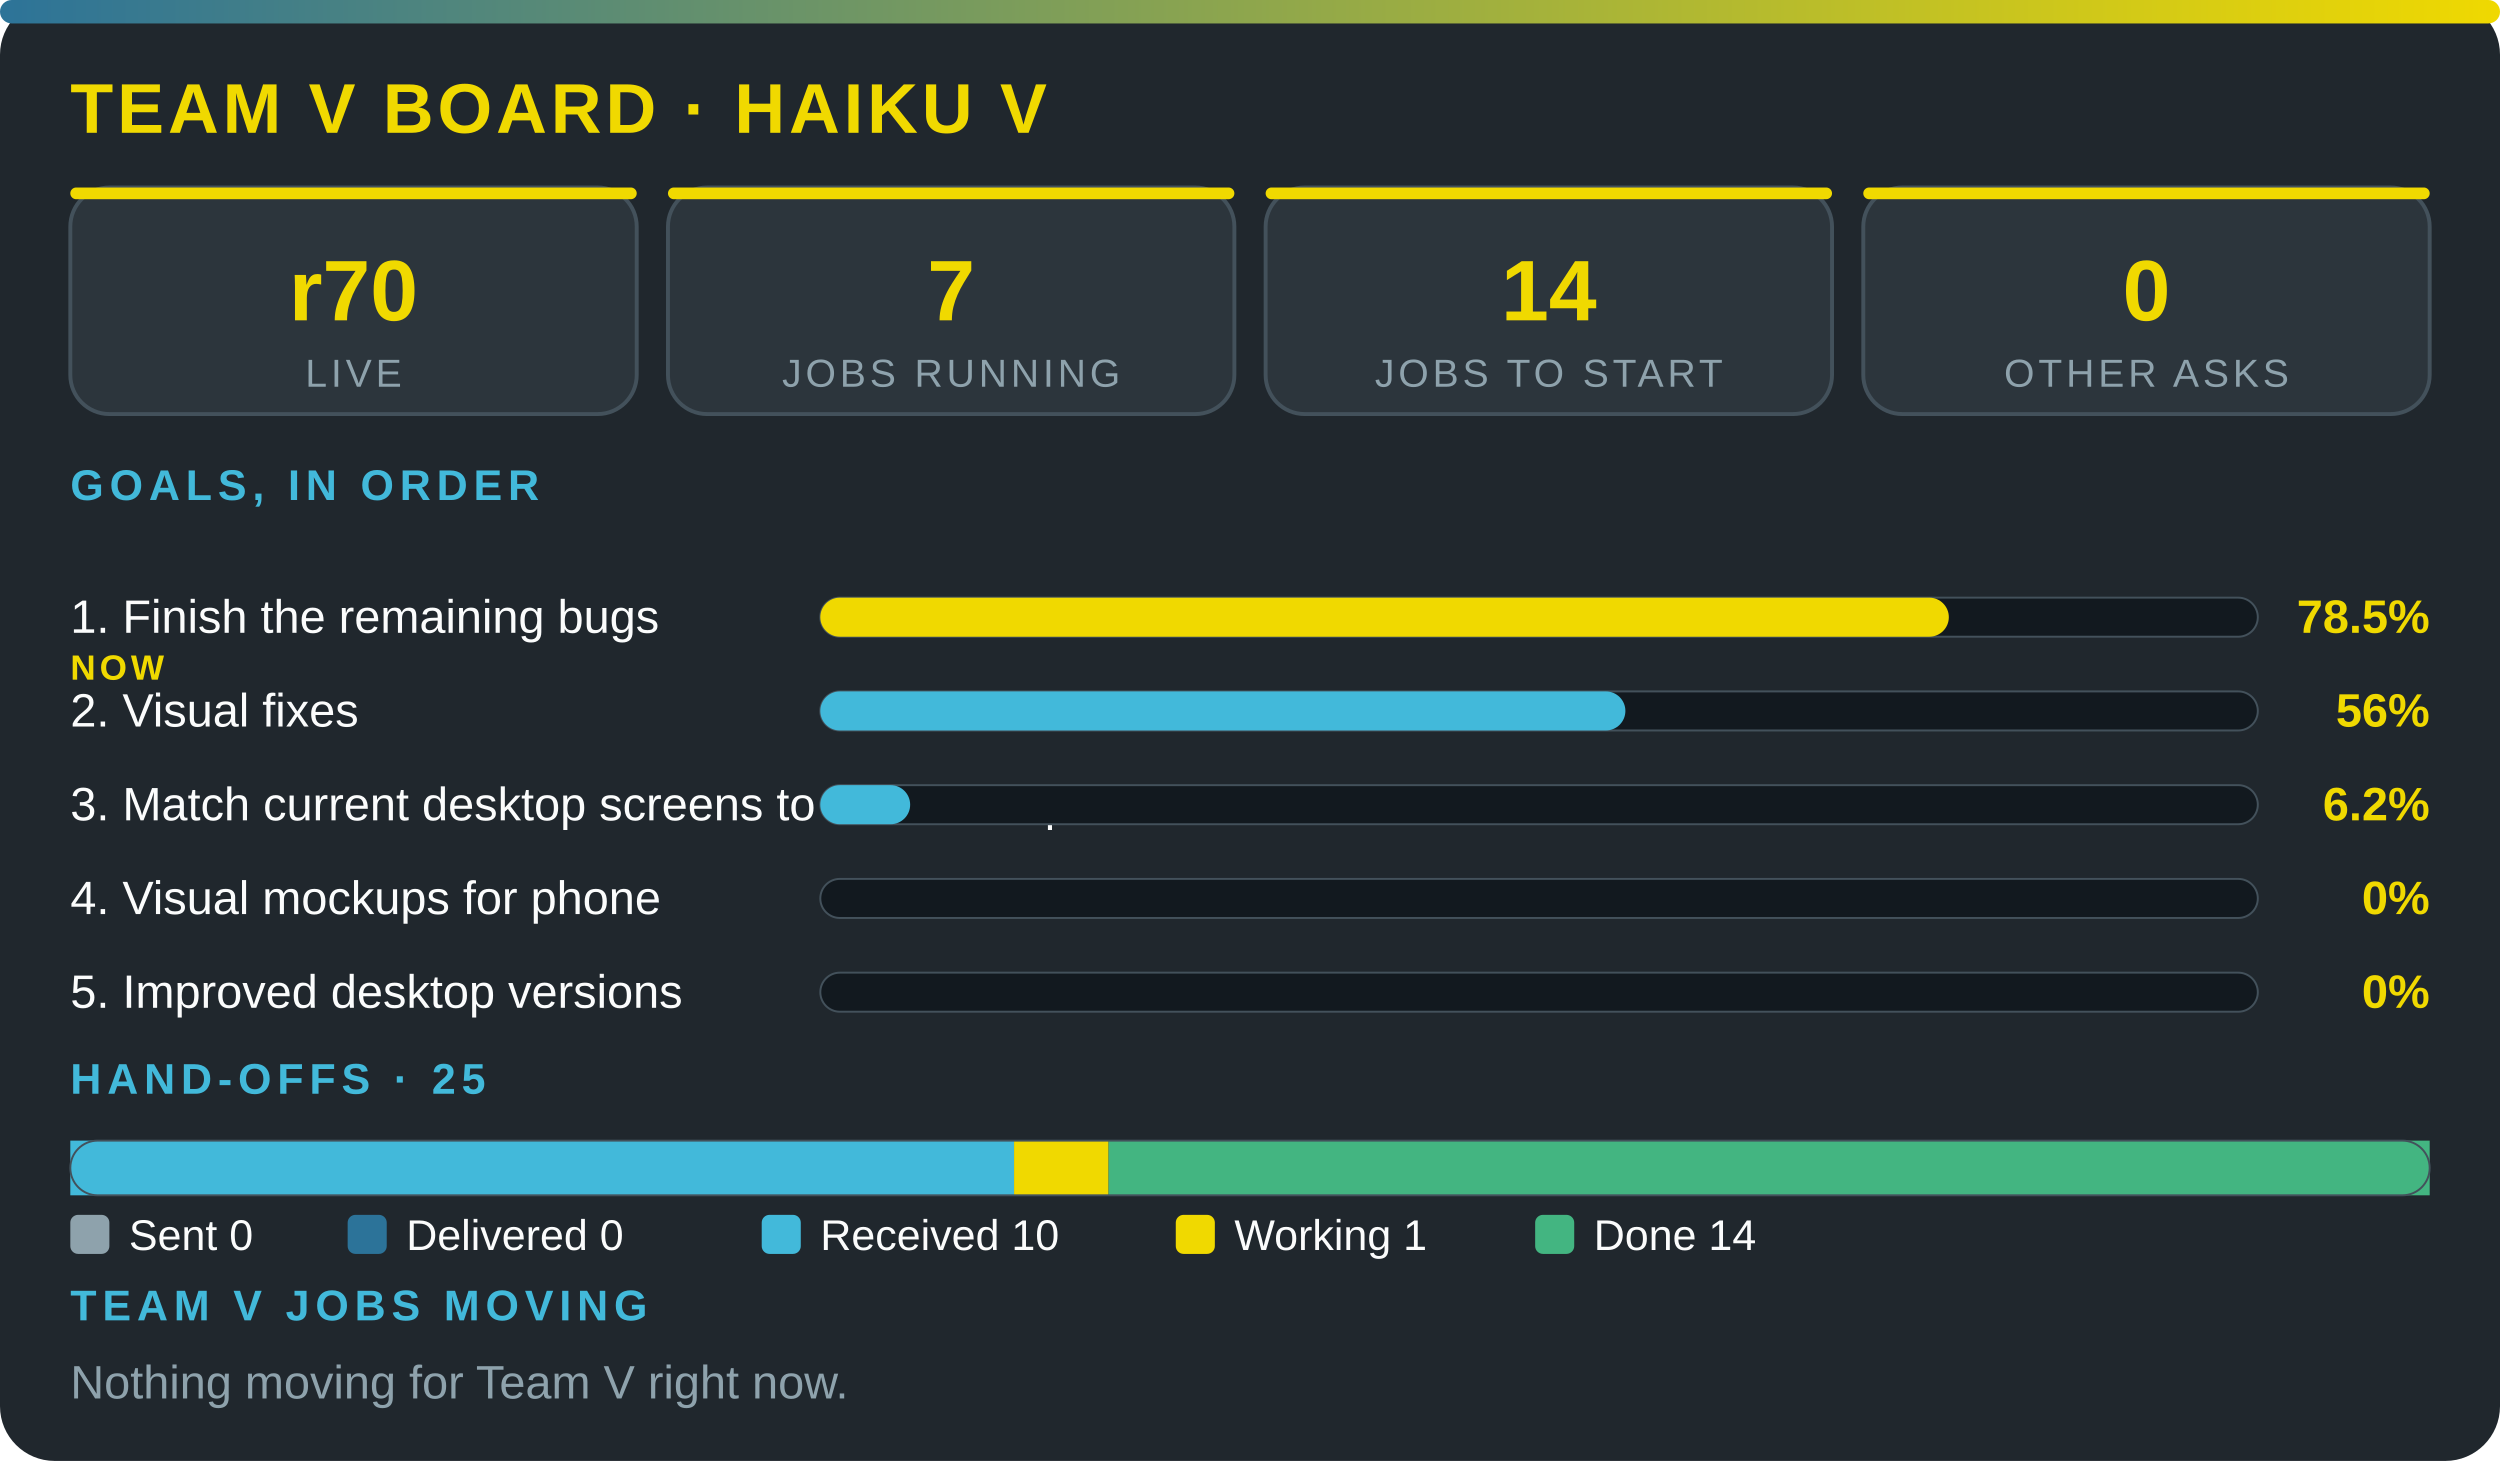
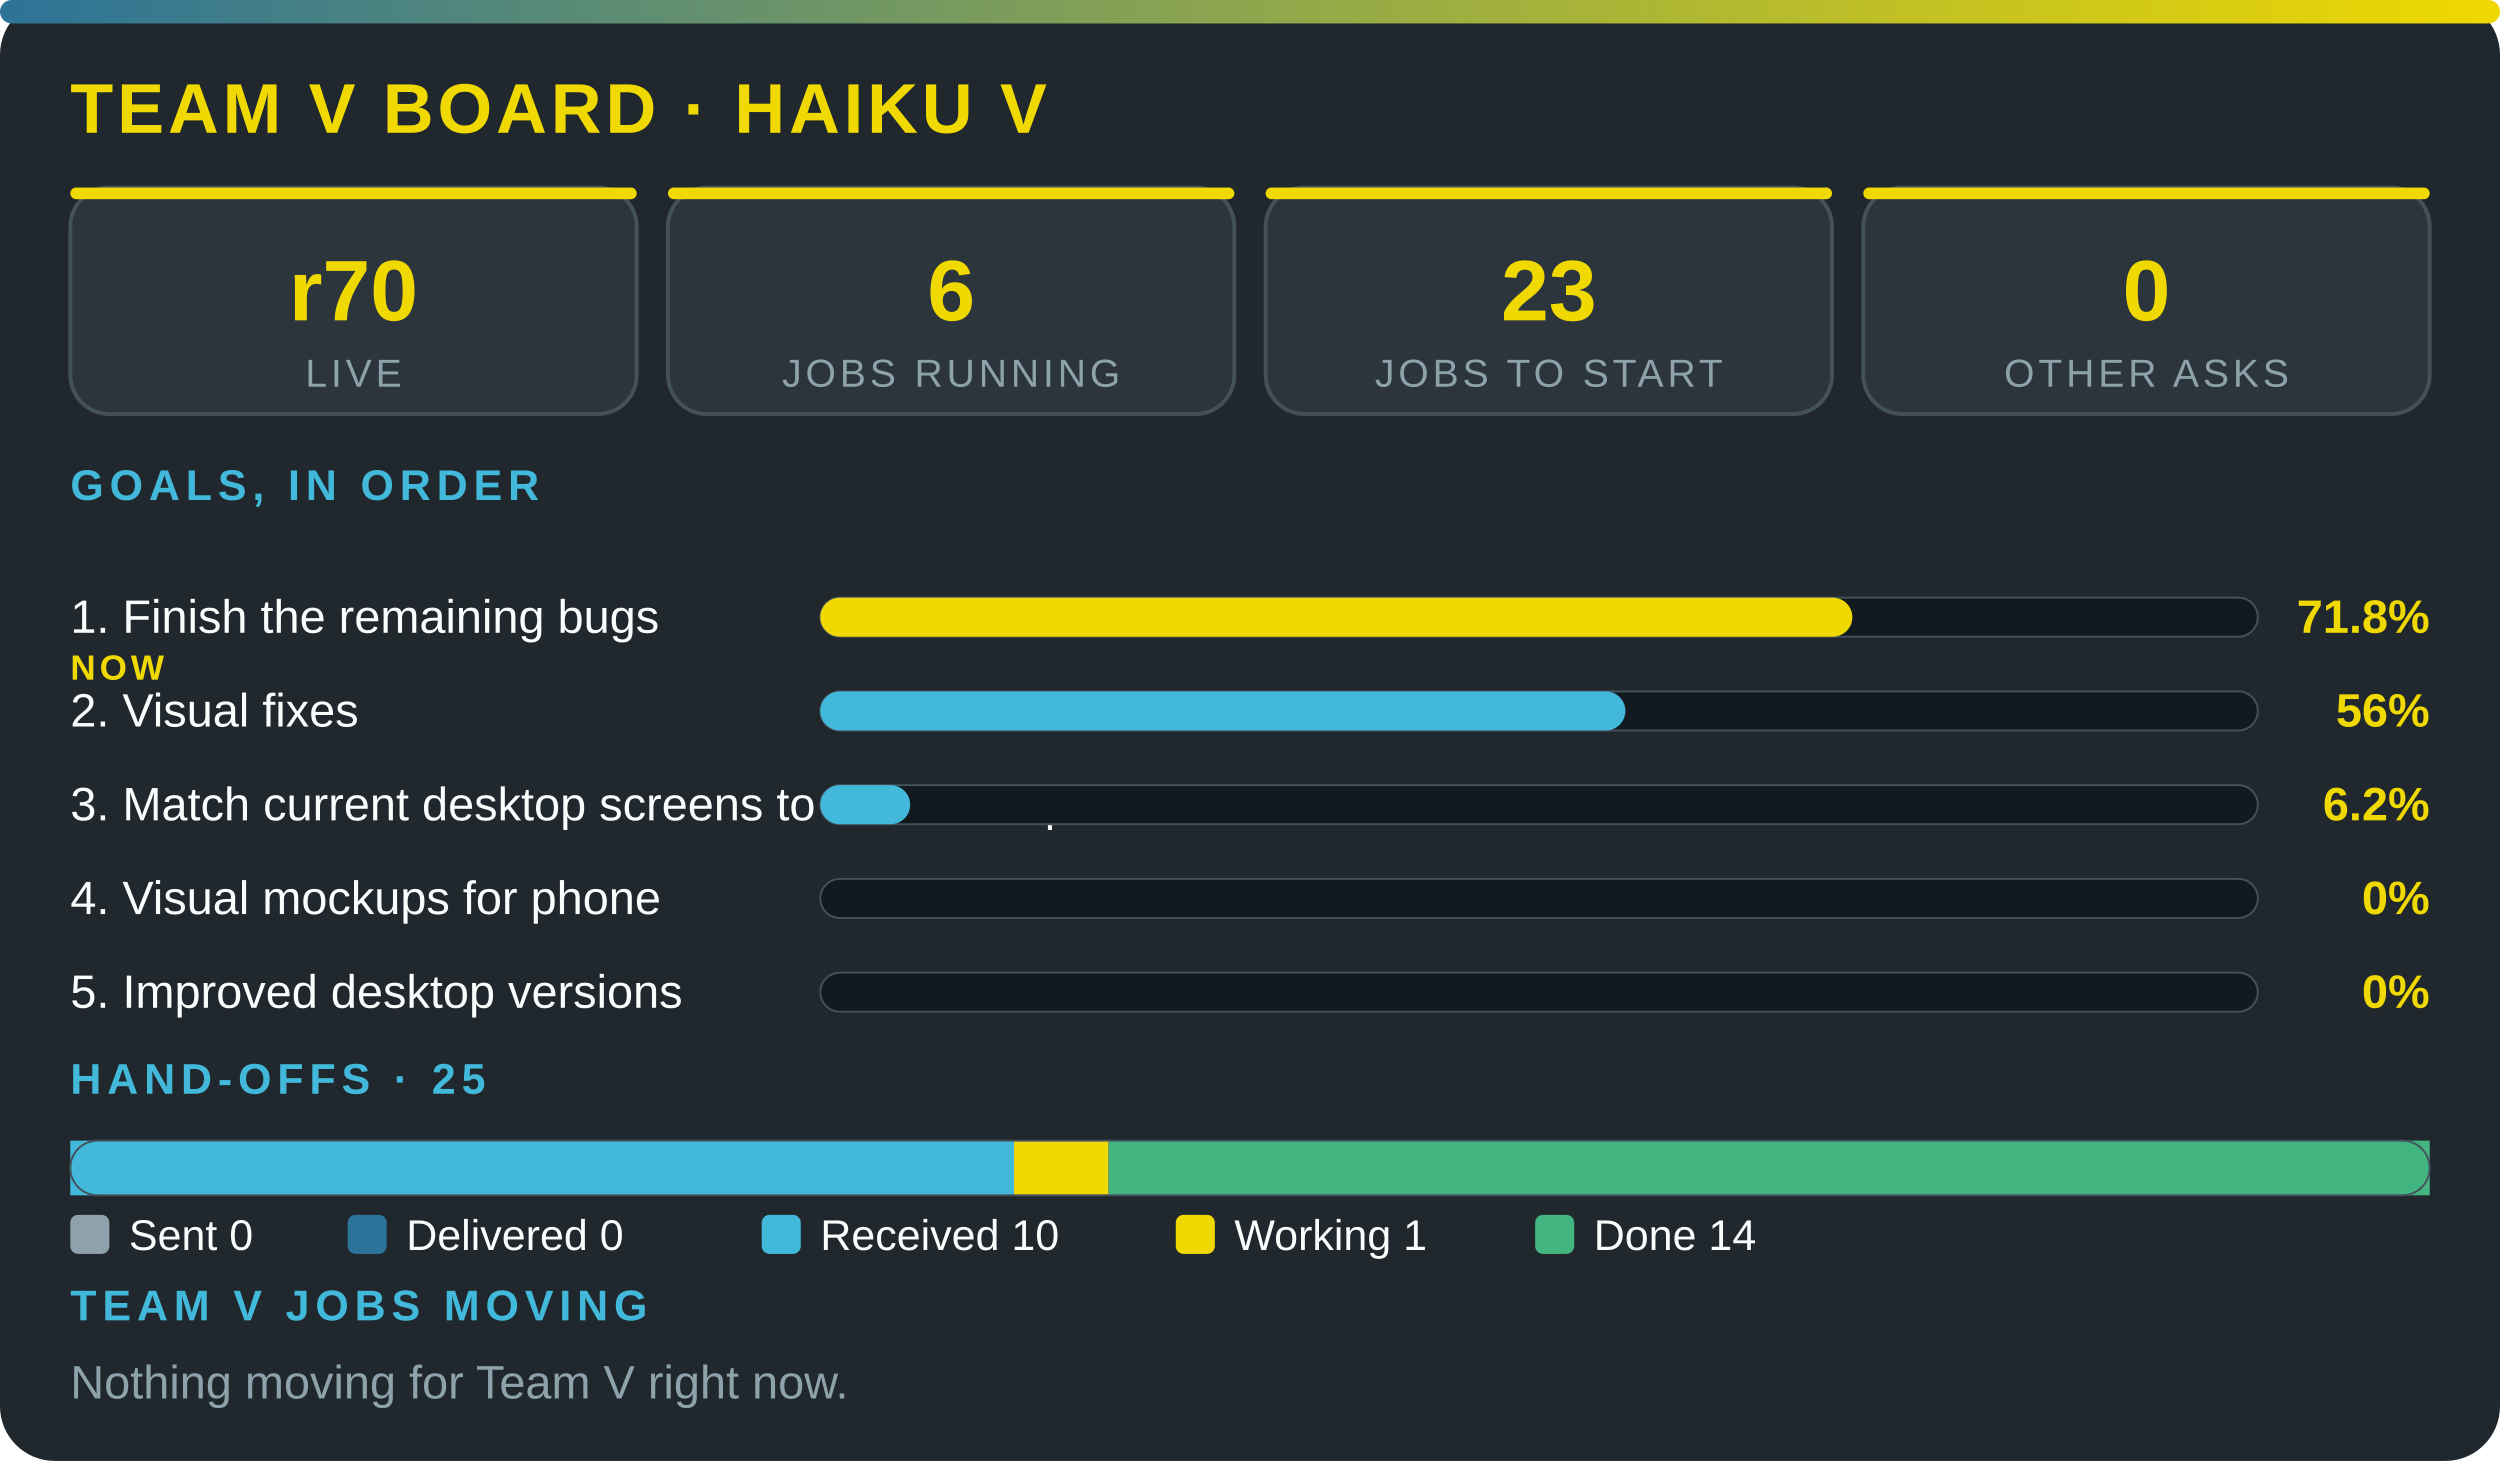
<svg xmlns="http://www.w3.org/2000/svg" viewBox="0 0 640 374" width="100%" role="img" aria-label="Team V board · Haiku V" font-family="'Segoe UI',system-ui,Arial,sans-serif">
  <defs>
    <linearGradient id="g">
      <stop offset="0" stop-color="#2c7399" />
      <stop offset="1" stop-color="#f0d900" />
    </linearGradient>
  </defs>
  <rect width="640" height="374" rx="14" fill="#20272d" />
  <rect width="640" height="6" rx="3" fill="url(#g)" />
  <text x="18" y="34" font-size="18" font-weight="800" fill="#f0d900" letter-spacing="1">TEAM V BOARD · HAIKU V</text>
  <rect x="18" y="48" width="145" height="58" rx="10" fill="#2c353c" stroke="#43515b" />
  <rect x="18" y="48" width="145" height="3" rx="1.5" fill="#f0d900" />
  <text x="90.5" y="82" font-size="22" font-weight="800" fill="#f0d900" text-anchor="middle">r70</text>
  <text x="90.5" y="99" font-size="10" fill="#8ea2ac" letter-spacing="1" text-anchor="middle">LIVE</text>
  <rect x="171" y="48" width="145" height="58" rx="10" fill="#2c353c" stroke="#43515b" />
  <rect x="171" y="48" width="145" height="3" rx="1.5" fill="#f0d900" />
-   <text x="243.5" y="82" font-size="22" font-weight="800" fill="#f0d900" text-anchor="middle">7</text>
+   <text x="243.5" y="82" font-size="22" font-weight="800" fill="#f0d900" text-anchor="middle">6</text>
  <text x="243.5" y="99" font-size="10" fill="#8ea2ac" letter-spacing="1" text-anchor="middle">JOBS RUNNING</text>
  <rect x="324" y="48" width="145" height="58" rx="10" fill="#2c353c" stroke="#43515b" />
  <rect x="324" y="48" width="145" height="3" rx="1.5" fill="#f0d900" />
-   <text x="396.5" y="82" font-size="22" font-weight="800" fill="#f0d900" text-anchor="middle">14</text>
+   <text x="396.5" y="82" font-size="22" font-weight="800" fill="#f0d900" text-anchor="middle">23</text>
  <text x="396.5" y="99" font-size="10" fill="#8ea2ac" letter-spacing="1" text-anchor="middle">JOBS TO START</text>
  <rect x="477" y="48" width="145" height="58" rx="10" fill="#2c353c" stroke="#43515b" />
  <rect x="477" y="48" width="145" height="3" rx="1.5" fill="#f0d900" />
  <text x="549.5" y="82" font-size="22" font-weight="800" fill="#f0d900" text-anchor="middle">0</text>
  <text x="549.5" y="99" font-size="10" fill="#8ea2ac" letter-spacing="1" text-anchor="middle">OTHER ASKS</text>
  <text x="18" y="128" font-size="11" font-weight="700" fill="#42b9da" letter-spacing="1.5">GOALS, IN ORDER</text>
  <text x="18" y="162" font-size="12" fill="#fbfcfc">1. Finish the remaining bugs</text>
  <text x="18" y="174" font-size="9" font-weight="800" letter-spacing="1" fill="#f0d900">NOW</text>
  <rect x="210" y="153" width="368" height="10" rx="5" fill="#12191f" stroke="#43515b" stroke-width=".5" />
-   <rect x="210" y="153" width="288.9" height="10" rx="5" fill="#f0d900" />
-   <text x="622" y="162" font-size="12" font-weight="800" fill="#f0d900" text-anchor="end">78.5%</text>
+   <rect x="210" y="153" width="264.2" height="10" rx="5" fill="#f0d900" />
+   <text x="622" y="162" font-size="12" font-weight="800" fill="#f0d900" text-anchor="end">71.8%</text>
  <text x="18" y="186" font-size="12" fill="#fbfcfc">2. Visual fixes</text>
  <rect x="210" y="177" width="368" height="10" rx="5" fill="#12191f" stroke="#43515b" stroke-width=".5" />
  <rect x="210" y="177" width="206.1" height="10" rx="5" fill="#42b9da" />
  <text x="622" y="186" font-size="12" font-weight="800" fill="#f0d900" text-anchor="end">56%</text>
  <text x="18" y="210" font-size="12" fill="#fbfcfc">3. Match current desktop screens to the mockup</text>
  <rect x="210" y="201" width="368" height="10" rx="5" fill="#12191f" stroke="#43515b" stroke-width=".5" />
  <rect x="210" y="201" width="23" height="10" rx="5" fill="#42b9da" />
  <text x="622" y="210" font-size="12" font-weight="800" fill="#f0d900" text-anchor="end">6.2%</text>
  <text x="18" y="234" font-size="12" fill="#fbfcfc">4. Visual mockups for phone</text>
  <rect x="210" y="225" width="368" height="10" rx="5" fill="#12191f" stroke="#43515b" stroke-width=".5" />
  <text x="622" y="234" font-size="12" font-weight="800" fill="#f0d900" text-anchor="end">0%</text>
  <text x="18" y="258" font-size="12" fill="#fbfcfc">5. Improved desktop versions</text>
  <rect x="210" y="249" width="368" height="10" rx="5" fill="#12191f" stroke="#43515b" stroke-width=".5" />
  <text x="622" y="258" font-size="12" font-weight="800" fill="#f0d900" text-anchor="end">0%</text>
  <text x="18" y="280" font-size="11" font-weight="700" fill="#42b9da" letter-spacing="1.5">HAND-OFFS · 25</text>
  <rect x="18" y="292" width="241.6" height="14" fill="#42b9da" />
  <rect x="259.6" y="292" width="24.2" height="14" fill="#f0d900" />
  <rect x="283.8" y="292" width="338.2" height="14" fill="#43b581" />
  <rect x="18" y="292" width="604" height="14" rx="7" fill="none" stroke="#43515b" stroke-width=".5" />
  <rect x="18" y="311" width="10" height="10" rx="2" fill="#8ea2ac" />
  <text x="33" y="320" font-size="11" fill="#fbfcfc">Sent 0</text>
  <rect x="89" y="311" width="10" height="10" rx="2" fill="#2c7399" />
  <text x="104" y="320" font-size="11" fill="#fbfcfc">Delivered 0</text>
  <rect x="195" y="311" width="10" height="10" rx="2" fill="#42b9da" />
  <text x="210" y="320" font-size="11" fill="#fbfcfc">Received 10</text>
  <rect x="301" y="311" width="10" height="10" rx="2" fill="#f0d900" />
  <text x="316" y="320" font-size="11" fill="#fbfcfc">Working 1</text>
  <rect x="393" y="311" width="10" height="10" rx="2" fill="#43b581" />
  <text x="408" y="320" font-size="11" fill="#fbfcfc">Done 14</text>
  <text x="18" y="338" font-size="11" font-weight="700" fill="#42b9da" letter-spacing="1.5">TEAM V JOBS MOVING</text>
  <text x="18" y="358" font-size="12" fill="#8ea2ac">Nothing moving for Team V right now.</text>
</svg>
